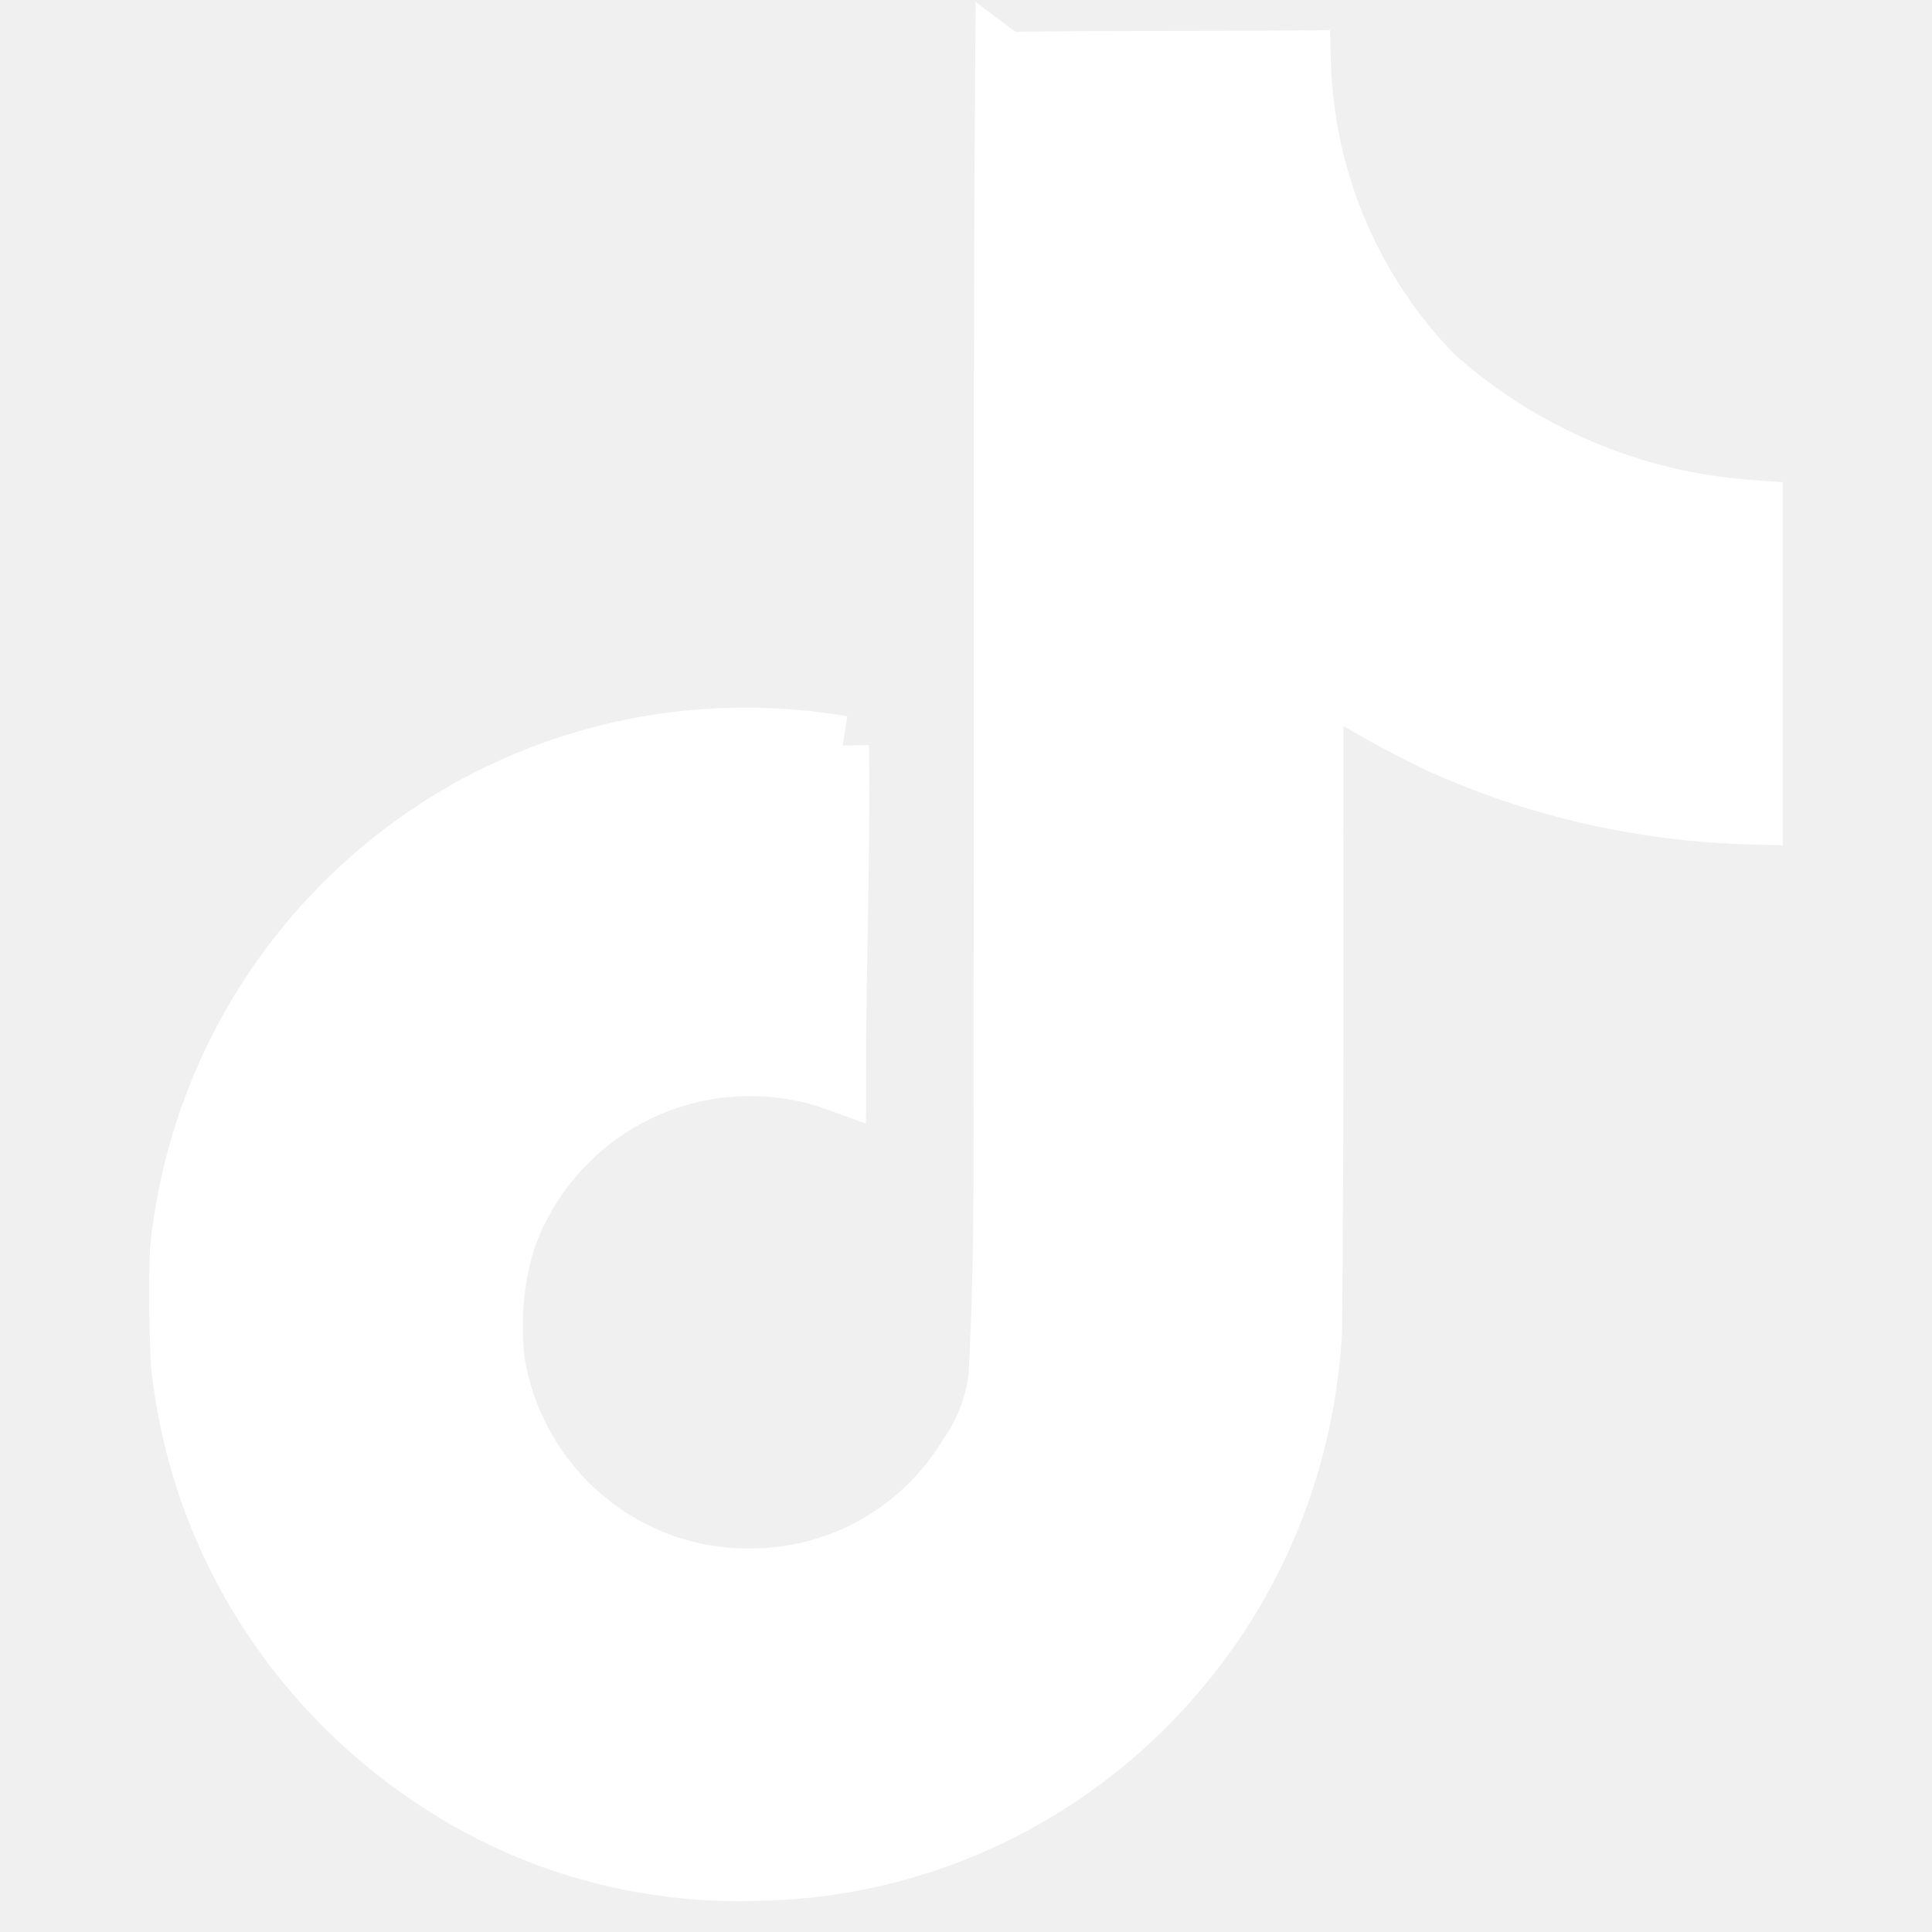
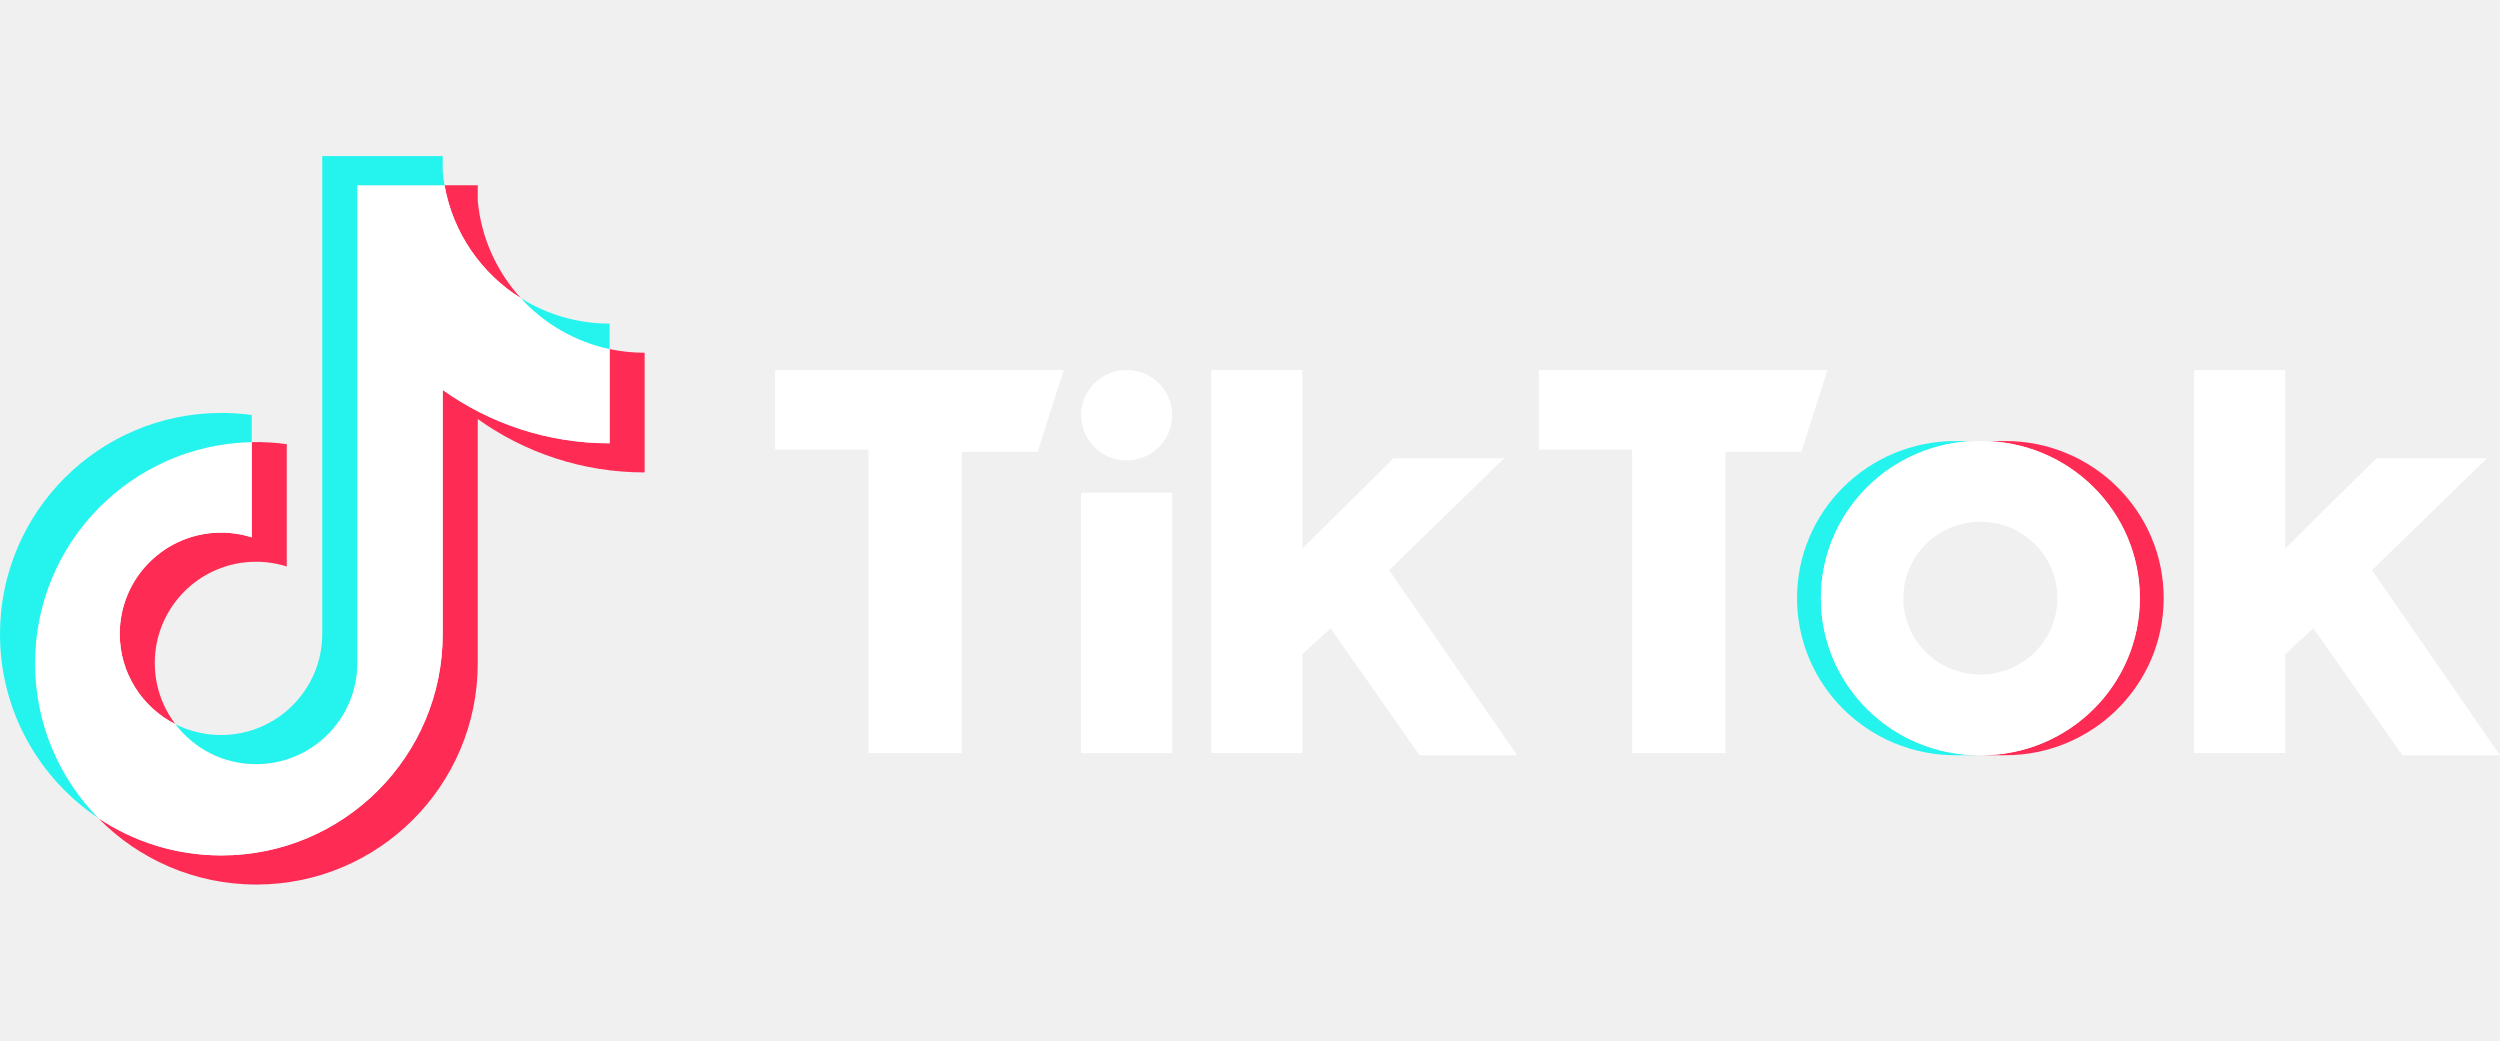
- <svg xmlns="http://www.w3.org/2000/svg" fill="#ffffff" viewBox="0 0 32 32" version="1.1" stroke="#ffffff">
-   <g id="SVGRepo_bgCarrier" stroke-width="0" />
-   <g id="SVGRepo_tracerCarrier" stroke-linecap="round" stroke-linejoin="round" />
-   <g id="SVGRepo_iconCarrier">
-     <path d="M16.656 1.029c1.637-0.025 3.262-0.012 4.886-0.025 0.054 2.031 0.878 3.859 2.189 5.213l-0.002-0.002c1.411 1.271 3.247 2.095 5.271 2.235l0.028 0.002v5.036c-1.912-0.048-3.71-0.489-5.331-1.247l0.082 0.034c-0.784-0.377-1.447-0.764-2.077-1.196l0.052 0.034c-0.012 3.649 0.012 7.298-0.025 10.934-0.103 1.853-0.719 3.543-1.707 4.954l0.020-0.031c-1.652 2.366-4.328 3.919-7.371 4.011l-0.014 0c-0.123 0.006-0.268 0.009-0.414 0.009-1.73 0-3.347-0.482-4.725-1.319l0.040 0.023c-2.508-1.509-4.238-4.091-4.558-7.094l-0.004-0.041c-0.025-0.625-0.037-1.25-0.012-1.862 0.49-4.779 4.494-8.476 9.361-8.476 0.547 0 1.083 0.047 1.604 0.136l-0.056-0.008c0.025 1.849-0.050 3.699-0.050 5.548-0.423-0.153-0.911-0.242-1.42-0.242-1.868 0-3.457 1.194-4.045 2.861l-0.009 0.030c-0.133 0.427-0.21 0.918-0.21 1.426 0 0.206 0.013 0.41 0.037 0.61l-0.002-0.024c0.332 2.046 2.086 3.59 4.201 3.59 0.061 0 0.121-0.001 0.181-0.004l-0.009 0c1.463-0.044 2.733-0.831 3.451-1.994l0.010-0.018c0.267-0.372 0.45-0.822 0.511-1.311l0.001-0.014c0.125-2.237 0.075-4.461 0.087-6.698 0.012-5.036-0.012-10.060 0.025-15.083z" />
+ <svg xmlns="http://www.w3.org/2000/svg" version="1.1" id="Layer_1" x="0px" y="0px" width="350px" height="145.69px" viewBox="0 0 1000 291.379" enable-background="new 0 0 1000 291.379" xml:space="preserve">
+   <g>
+     <path fill="#FE2C55" d="M191.102,105.182c18.814,13.442,41.862,21.351,66.755,21.351V78.656c-4.711,0.001-9.41-0.49-14.019-1.466   v37.686c-24.891,0-47.936-7.909-66.755-21.35v97.703c0,48.876-39.642,88.495-88.54,88.495c-18.245,0-35.203-5.513-49.29-14.968   c16.078,16.431,38.5,26.624,63.306,26.624c48.901,0,88.545-39.619,88.545-88.497v-97.701H191.102z M208.396,56.88   c-9.615-10.499-15.928-24.067-17.294-39.067v-6.158h-13.285C181.161,30.72,192.567,47.008,208.396,56.88L208.396,56.88z    M70.181,227.25c-5.372-7.04-8.275-15.652-8.262-24.507c0-22.354,18.132-40.479,40.502-40.479   c4.169-0.001,8.313,0.637,12.286,1.897v-48.947c-4.643-0.636-9.329-0.906-14.013-0.807v38.098c-3.976-1.26-8.122-1.9-12.292-1.896   c-22.37,0-40.501,18.123-40.501,40.48C47.901,206.897,56.964,220.583,70.181,227.25z" />
+     <path fill="white" d="M177.083,93.525c18.819,13.441,41.864,21.35,66.755,21.35V77.189c-13.894-2.958-26.194-10.215-35.442-20.309   c-15.83-9.873-27.235-26.161-30.579-45.225h-34.896v191.226c-0.079,22.293-18.18,40.344-40.502,40.344   c-13.154,0-24.84-6.267-32.241-15.975c-13.216-6.667-22.279-20.354-22.279-36.16c0-22.355,18.131-40.48,40.501-40.48   c4.286,0,8.417,0.667,12.292,1.896v-38.098c-48.039,0.992-86.674,40.224-86.674,88.474c0,24.086,9.621,45.921,25.236,61.875   c14.087,9.454,31.045,14.968,49.29,14.968c48.899,0,88.54-39.621,88.54-88.496V93.525L177.083,93.525z" />
+     <path fill="#25F4EE" d="M243.838,77.189V66.999c-12.529,0.019-24.812-3.488-35.442-10.12   C217.806,67.176,230.197,74.276,243.838,77.189z M177.817,11.655c-0.319-1.822-0.564-3.656-0.734-5.497V0h-48.182v191.228   c-0.077,22.29-18.177,40.341-40.501,40.341c-6.554,0-12.742-1.555-18.222-4.318c7.401,9.707,19.087,15.973,32.241,15.973   c22.32,0,40.424-18.049,40.502-40.342V11.655H177.817z M100.694,114.408V103.56c-4.026-0.55-8.085-0.826-12.149-0.824   C39.642,102.735,0,142.356,0,191.228c0,30.64,15.58,57.643,39.255,73.527c-15.615-15.953-25.236-37.789-25.236-61.874   C14.019,154.632,52.653,115.4,100.694,114.408z" />
+     <path fill="#FE2C55" d="M802.126,239.659c34.989,0,63.354-28.136,63.354-62.84c0-34.703-28.365-62.844-63.354-62.844h-9.545   c34.99,0,63.355,28.14,63.355,62.844s-28.365,62.84-63.355,62.84H802.126z" />
+     <path fill="#25F4EE" d="M791.716,113.975h-9.544c-34.988,0-63.358,28.14-63.358,62.844s28.37,62.84,63.358,62.84h9.544   c-34.993,0-63.358-28.136-63.358-62.84C728.357,142.116,756.723,113.975,791.716,113.975z" />
+     <path fill="white" d="M310.062,85.572v31.853h37.311v121.374h37.326V118.285h30.372l10.414-32.712H310.062z M615.544,85.572v31.853h37.311   v121.374h37.326V118.285h30.371l10.413-32.712H615.544z M432.434,103.648c0-9.981,8.146-18.076,18.21-18.076   c10.073,0,18.228,8.095,18.228,18.076c0,9.982-8.15,18.077-18.228,18.077C440.58,121.72,432.434,113.63,432.434,103.648z    M432.434,134.641h36.438v104.158h-36.438V134.641z M484.496,85.572v153.226h36.452v-39.594l11.283-10.339l35.577,50.793h39.05   l-51.207-74.03l45.997-44.768h-44.258l-36.442,36.153V85.572H484.496z M877.623,85.572v153.226h36.457v-39.594l11.278-10.339   l35.587,50.793H1000l-51.207-74.03l45.995-44.768h-44.256l-36.452,36.153V85.572H877.623z" />
+     <path fill="white" d="M792.578,239.659c34.988,0,63.358-28.136,63.358-62.84c0-34.703-28.37-62.844-63.358-62.844h-0.865   c-34.99,0-63.355,28.14-63.355,62.844s28.365,62.84,63.355,62.84H792.578z M761.336,176.819c0-16.881,13.8-30.555,30.817-30.555   c17.005,0,30.804,13.674,30.804,30.555s-13.799,30.563-30.804,30.563C775.136,207.379,761.336,193.7,761.336,176.819z" />
  </g>
</svg>
